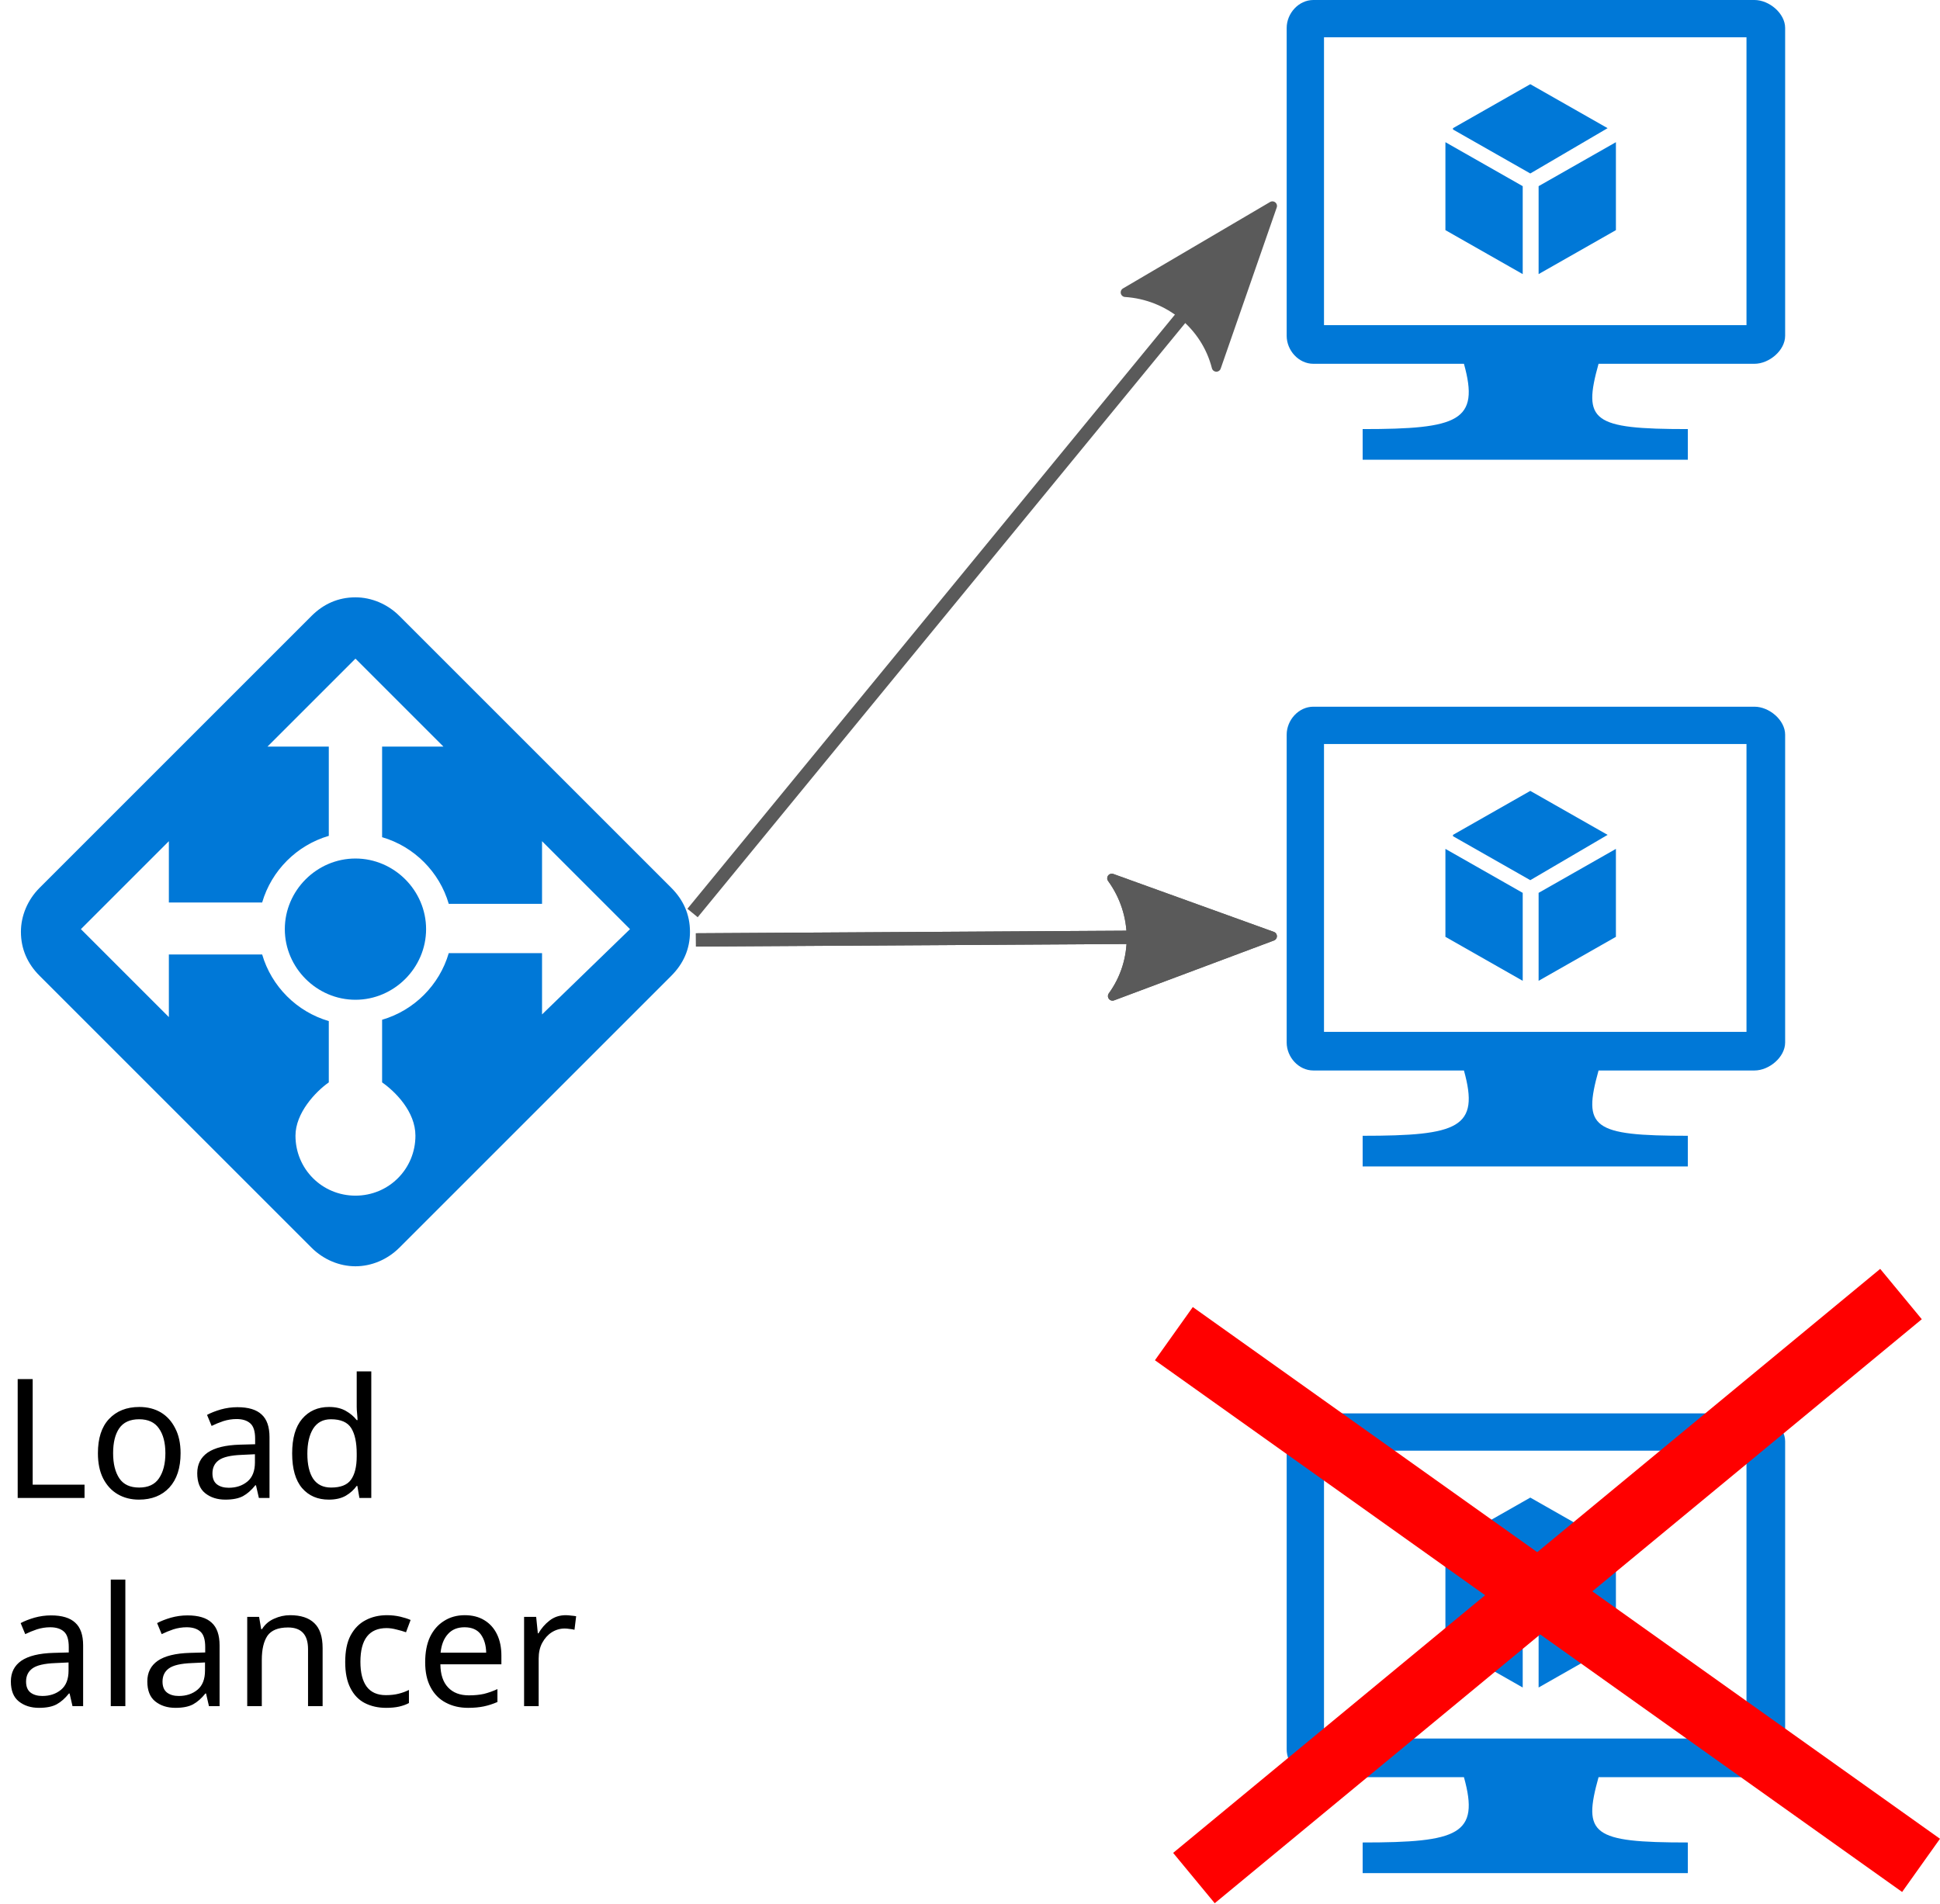
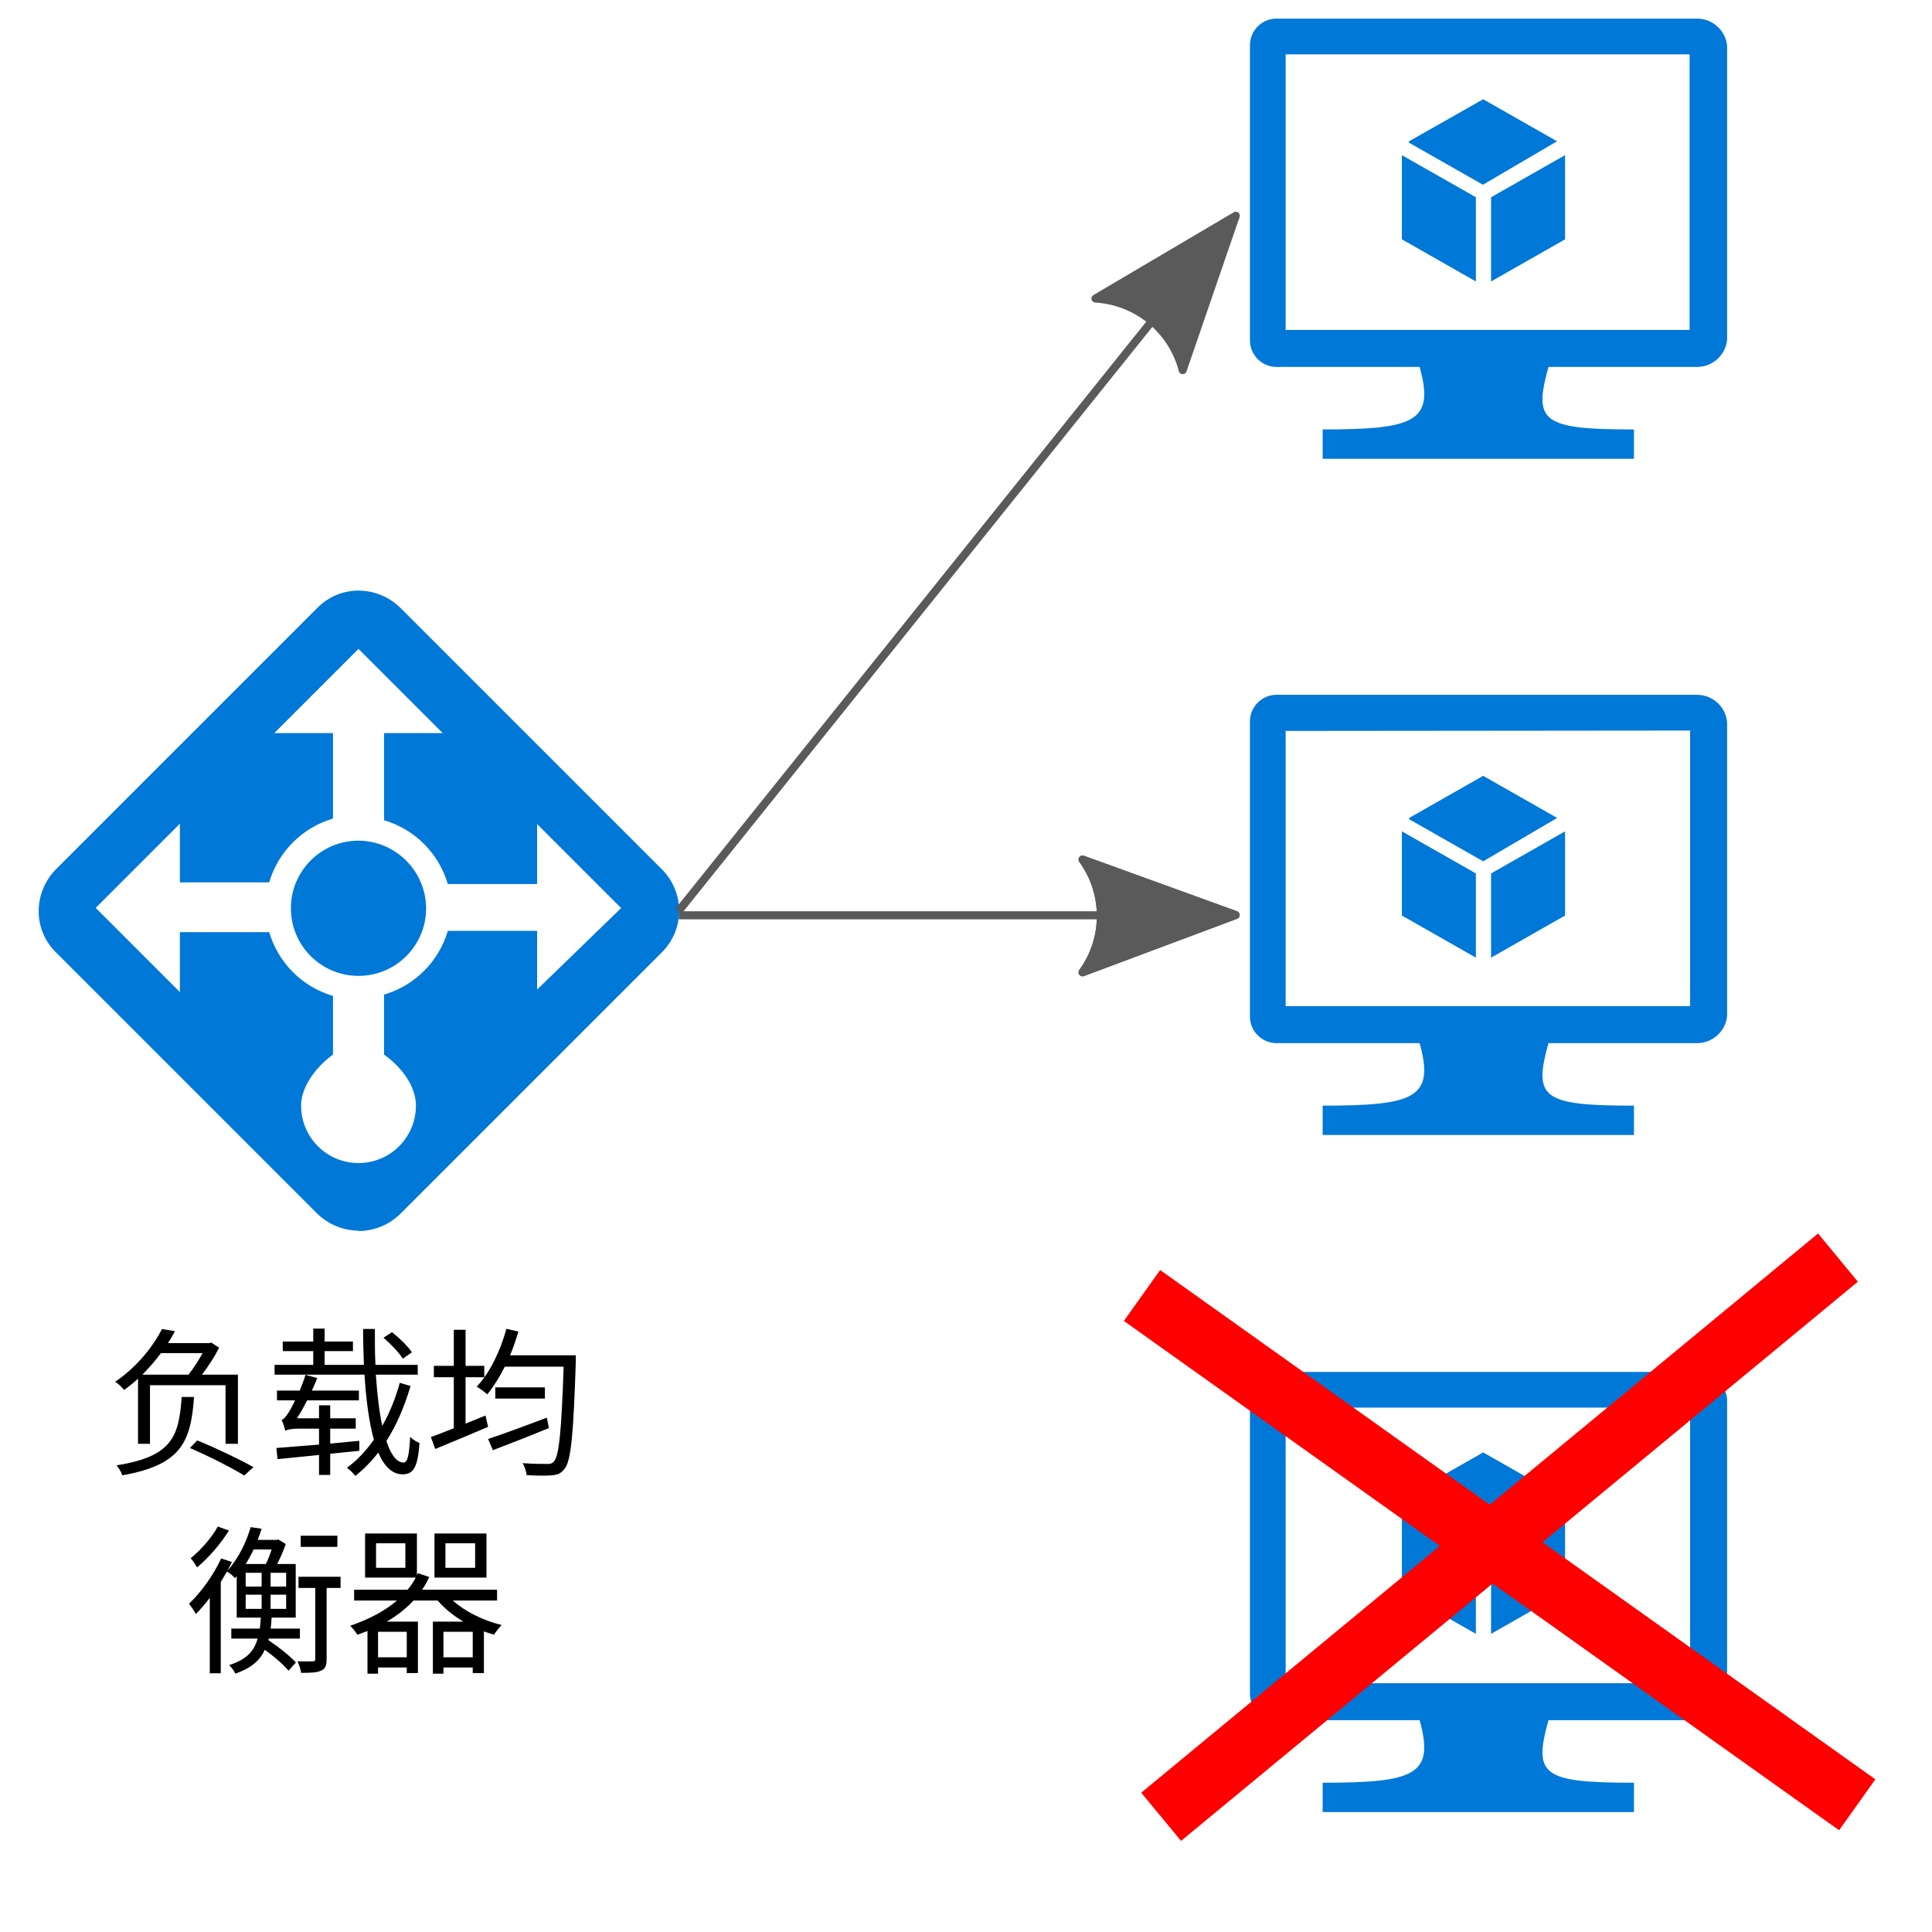
- <svg xmlns="http://www.w3.org/2000/svg" width="145.561" height="142.825" viewBox="0 0 145.561 142.825" id="svg2" version="1.1">
-   <defs id="defs4">
-     <marker orient="auto" refY="0" refX="0" id="marker5917" style="overflow:visible">
-       <path id="path5919" style="fill:#5a5a5a;fill-opacity:1;fill-rule:evenodd;stroke:#5a5a5a;stroke-width:0.625;stroke-linejoin:round;stroke-opacity:1" d="M 8.719,4.034 -2.207,0.016 8.719,-4.002 c -1.745,2.372 -1.735,5.617 -6e-7,8.035 z" transform="matrix(-1.1,0,0,-1.1,-1.1,0)" />
-     </marker>
-     <marker style="overflow:visible" id="marker5877" refX="0" refY="0" orient="auto">
-       <path transform="matrix(-1.1,0,0,-1.1,-1.1,0)" d="M 8.719,4.034 -2.207,0.016 8.719,-4.002 c -1.745,2.372 -1.735,5.617 -6e-7,8.035 z" style="fill:#5a5a5a;fill-opacity:1;fill-rule:evenodd;stroke:#5a5a5a;stroke-width:0.625;stroke-linejoin:round;stroke-opacity:1" id="path5879" />
-     </marker>
-     <marker orient="auto" refY="0" refX="0" id="Arrow2Lend" style="overflow:visible">
-       <path id="path4452" style="fill:#5d5d5d;fill-opacity:1;fill-rule:evenodd;stroke:#5d5d5d;stroke-width:0.625;stroke-linejoin:round;stroke-opacity:1" d="M 8.719,4.034 -2.207,0.016 8.719,-4.002 c -1.745,2.372 -1.735,5.617 -6e-7,8.035 z" transform="matrix(-1.1,0,0,-1.1,-1.1,0)" />
-     </marker>
+ <svg xmlns="http://www.w3.org/2000/svg" viewBox="0 0 151.43 151.43">
+   <defs>
+     <style>.cls-1{fill:#fff;}.cls-2{fill:#0078d7;}.cls-3,.cls-7{fill:none;}.cls-3{stroke:red;stroke-width:4.9px;}.cls-4{fill:#5d5d5d;stroke:#5d5d5d;}.cls-4,.cls-5,.cls-7{stroke-linejoin:round;stroke-width:0.63px;}.cls-5{fill:#5a5a5a;}.cls-5,.cls-7{stroke:#5a5a5a;}.cls-6{font-size:12.5px;font-family:MicrosoftYaHeiUI, Microsoft YaHei UI;}</style>
  </defs>
-   <g id="layer6">
-     <rect style="fill:#ffffff;fill-opacity:1;stroke:none;stroke-width:4.9;stroke-miterlimit:4;stroke-dasharray:none;stroke-opacity:1" id="rect12656" width="151.429" height="151.429" x="-1.429" y="-1.461" />
-   </g>
-   <g id="layer1" transform="translate(-86.43459,-820.9498)" />
-   <g id="layer3" transform="translate(-86.43459,-88.58764)" />
-   <g id="layer2" transform="translate(-86.43459,-88.58764)">
-     <g id="g6001" transform="translate(41.67614,5.040748)">
-       <g id="Layer_1" transform="translate(21.77059,11.84689)" />
-       <g id="Ibiza_Symbols" transform="translate(45.4,11.84689)">
-         <g id="g6">
-           <path id="path8" d="m 131,71.7 -33.1,0 c -1.1,0 -2,1 -2,2.1 l 0,23.1 c 0,1.1 0.9,2.1 2,2.1 l 11.3,0 c 1.2,4.3 -0.4,4.9 -7.6,4.9 l 0,2.3 9.1,0 6.7,0 8.6,0 0,-2.3 c -7.2,0 -7.9,-0.6 -6.7,-4.9 l 11.7,0 c 1.1,0 2.3,-1 2.3,-2.1 l 0,-23.1 c 0,-1.1 -1.2,-2.1 -2.3,-2.1 z m -0.6,2.8 0,21.6 -31.7,0 0,-21.6 31.7,0 0,0 z" style="fill:#0078d7" />
-           <g transform="translate(1176.51,-2762.63)" id="group975-1984_1_">
-             <g transform="translate(0.8685,-17.652)" id="shape976-1985_2_">
-               <path id="path16" d="m -1057.4,2861.6 -5.8,-3.3 -5.8,3.3 0,0.1 5.8,3.3 5.8,-3.4 0,0 z" style="fill:#0078d7" />
-             </g>
-             <g transform="translate(15.8925,0)" id="shape977-1987_1_">
-               <path id="path21" d="m -1077.6,2848.3 0,6.6 5.8,-3.3 0,-6.6 -5.8,3.3 z" style="fill:#0078d7" />
-             </g>
-             <g id="shape978-1989_1_">
-               <path id="path26" d="m -1062.9,2848.3 -5.8,-3.3 0,6.6 5.8,3.3 0,-6.6 z" style="fill:#0078d7" />
+   <g id="Shapes">
+     <g id="layer6">
+       <rect id="rect12656" class="cls-1" width="151.43" height="151.43" />
+     </g>
+     <g id="layer2">
+       <g id="g6001">
+         <g id="Ibiza_Symbols" data-name="Ibiza Symbols">
+           <g id="g6">
+             <path id="path8" class="cls-2" d="M131.64,0H98.54a2.09,2.09,0,0,0-2,2.1V25.2a2.09,2.09,0,0,0,2,2.1h11.3c1.2,4.3-.4,4.9-7.6,4.9v2.3h24.4V32.2c-7.2,0-7.9-.6-6.7-4.9h11.7a2.37,2.37,0,0,0,2.3-2.1V2.1A2.37,2.37,0,0,0,131.64,0ZM131,2.8V24.4H99.34V2.8Z" transform="translate(1.43 1.46)" />
+             <g id="group975-1984">
+               <g id="shape976-1985">
+                 <path id="path16" class="cls-2" d="M120.62,9.62l-5.8-3.3L109,9.62v.1l5.8,3.3,5.8-3.4h0Z" transform="translate(1.43 1.46)" />
+               </g>
+               <g id="shape977-1987">
+                 <path id="path21" class="cls-2" d="M115.44,14v6.6l5.8-3.3v-6.6Z" transform="translate(1.43 1.46)" />
+               </g>
+               <g id="shape978-1989">
+                 <path id="path26" class="cls-2" d="M114.25,14l-5.8-3.3v6.6l5.8,3.3Z" transform="translate(1.43 1.46)" />
+               </g>
            </g>
          </g>
        </g>
-       </g>
-       <g id="Layer_1-7" transform="translate(19.75029,64.37483)" />
-       <g id="Ibiza_Symbols-2" transform="translate(45.4,64.87991)">
-         <g id="g6-1">
-           <path id="path8-3" d="m 131,71.7 -33.1,0 c -1.1,0 -2,1 -2,2.1 l 0,23.1 c 0,1.1 0.9,2.1 2,2.1 l 11.3,0 c 1.2,4.3 -0.4,4.9 -7.6,4.9 l 0,2.3 9.1,0 6.7,0 8.6,0 0,-2.3 c -7.2,0 -7.9,-0.6 -6.7,-4.9 l 11.7,0 c 1.1,0 2.3,-1 2.3,-2.1 l 0,-23.1 c 0,-1.1 -1.2,-2.1 -2.3,-2.1 z m -0.6,2.8 0,21.6 -31.7,0 0,-21.6 31.7,0 0,0 z" style="fill:#0078d7" />
-           <g transform="translate(1176.51,-2762.63)" id="group975-1984_1_-7">
-             <g transform="translate(0.8685,-17.652)" id="shape976-1985_2_-9">
-               <path id="path16-6" d="m -1057.4,2861.6 -5.8,-3.3 -5.8,3.3 0,0.1 5.8,3.3 5.8,-3.4 0,0 z" style="fill:#0078d7" />
-             </g>
-             <g transform="translate(15.8925,0)" id="shape977-1987_1_-6">
-               <path id="path21-5" d="m -1077.6,2848.3 0,6.6 5.8,-3.3 0,-6.6 -5.8,3.3 z" style="fill:#0078d7" />
-             </g>
-             <g id="shape978-1989_1_-7">
-               <path id="path26-9" d="m -1062.9,2848.3 -5.8,-3.3 0,6.6 5.8,3.3 0,-6.6 z" style="fill:#0078d7" />
+         <g id="Ibiza_Symbols-2" data-name="Ibiza Symbols-2">
+           <g id="g6-1">
+             <path id="path8-3" class="cls-2" d="M131.64,53H98.54a2.09,2.09,0,0,0-2,2.1v23.1a2.09,2.09,0,0,0,2,2.1h11.3c1.2,4.3-.4,4.9-7.6,4.9v2.3h24.4v-2.3c-7.2,0-7.9-.6-6.7-4.9h11.7a2.37,2.37,0,0,0,2.3-2.1V55.13A2.37,2.37,0,0,0,131.64,53Zm-.6,2.8v21.6H99.34V55.83Z" transform="translate(1.43 1.46)" />
+             <g id="group975-1984_1_-7" data-name="group975-1984 1 -7">
+               <g id="shape976-1985_2_-9" data-name="shape976-1985 2 -9">
+                 <path id="path16-6" class="cls-2" d="M120.62,62.65l-5.8-3.3-5.8,3.3v.1l5.8,3.3,5.8-3.4h0Z" transform="translate(1.43 1.46)" />
+               </g>
+               <g id="shape977-1987_1_-6" data-name="shape977-1987 1 -6">
+                 <path id="path21-5" class="cls-2" d="M115.44,67v6.6l5.8-3.3V63.7Z" transform="translate(1.43 1.46)" />
+               </g>
+               <g id="shape978-1989_1_-7" data-name="shape978-1989 1 -7">
+                 <path id="path26-9" class="cls-2" d="M114.25,67l-5.8-3.3v6.6l5.8,3.3Z" transform="translate(1.43 1.46)" />
+               </g>
            </g>
          </g>
        </g>
-       </g>
-       <g id="Layer_1-9" transform="translate(19.75029,117.9129)" />
-       <g id="Ibiza_Symbols-6" transform="translate(45.4,117.9129)">
-         <g id="g6-5">
-           <path id="path8-8" d="m 131,71.7 -33.1,0 c -1.1,0 -2,1 -2,2.1 l 0,23.1 c 0,1.1 0.9,2.1 2,2.1 l 11.3,0 c 1.2,4.3 -0.4,4.9 -7.6,4.9 l 0,2.3 9.1,0 6.7,0 8.6,0 0,-2.3 c -7.2,0 -7.9,-0.6 -6.7,-4.9 l 11.7,0 c 1.1,0 2.3,-1 2.3,-2.1 l 0,-23.1 c 0,-1.1 -1.2,-2.1 -2.3,-2.1 z m -0.6,2.8 0,21.6 -31.7,0 0,-21.6 31.7,0 0,0 z" style="fill:#0078d7" />
-           <g transform="translate(1176.51,-2762.63)" id="group975-1984_1_-0">
-             <g transform="translate(0.8685,-17.652)" id="shape976-1985_2_-1">
-               <path id="path16-5" d="m -1057.4,2861.6 -5.8,-3.3 -5.8,3.3 0,0.1 5.8,3.3 5.8,-3.4 0,0 z" style="fill:#0078d7" />
-             </g>
-             <g transform="translate(15.8925,0)" id="shape977-1987_1_-66">
-               <path id="path21-0" d="m -1077.6,2848.3 0,6.6 5.8,-3.3 0,-6.6 -5.8,3.3 z" style="fill:#0078d7" />
-             </g>
-             <g id="shape978-1989_1_-0">
-               <path id="path26-1" d="m -1062.9,2848.3 -5.8,-3.3 0,6.6 5.8,3.3 0,-6.6 z" style="fill:#0078d7" />
+         <g id="Ibiza_Symbols-6" data-name="Ibiza Symbols-6">
+           <g id="g6-5">
+             <path id="path8-8" class="cls-2" d="M131.64,106.07H98.54a2.09,2.09,0,0,0-2,2.1v23.1a2.09,2.09,0,0,0,2,2.1h11.3c1.2,4.3-.4,4.9-7.6,4.9v2.3h24.4v-2.3c-7.2,0-7.9-.6-6.7-4.9h11.7a2.37,2.37,0,0,0,2.3-2.1v-23.1A2.37,2.37,0,0,0,131.64,106.07Zm-.6,2.8v21.6H99.34v-21.6Z" transform="translate(1.43 1.46)" />
+             <g id="group975-1984_1_-0" data-name="group975-1984 1 -0">
+               <g id="shape976-1985_2_-1" data-name="shape976-1985 2 -1">
+                 <path id="path16-5" class="cls-2" d="M120.62,115.68l-5.8-3.3-5.8,3.3v.1l5.8,3.3,5.8-3.4h0Z" transform="translate(1.43 1.46)" />
+               </g>
+               <g id="shape977-1987_1_-66" data-name="shape977-1987 1 -66">
+                 <path id="path21-0" class="cls-2" d="M115.44,120v6.6l5.8-3.3v-6.6Z" transform="translate(1.43 1.46)" />
+               </g>
+               <g id="shape978-1989_1_-0" data-name="shape978-1989 1 -0">
+                 <path id="path26-1" class="cls-2" d="M114.25,120l-5.8-3.3v6.6l5.8,3.3Z" transform="translate(1.43 1.46)" />
+               </g>
            </g>
          </g>
        </g>
-       </g>
-       <path id="path4421" d="m 132.835,183.629 56.063,39.901" style="fill:none;fill-rule:evenodd;stroke:#ff0000;stroke-width:4.9;stroke-linecap:butt;stroke-linejoin:miter;stroke-miterlimit:4;stroke-dasharray:none;stroke-opacity:1" />
-       <path style="fill:none;fill-rule:evenodd;stroke:#ff0000;stroke-width:4.9;stroke-linecap:butt;stroke-linejoin:miter;stroke-miterlimit:4;stroke-dasharray:none;stroke-opacity:1" d="m 134.341,224.483 53.052,-43.826" id="path4423" />
-       <path id="path4425" d="m 96.975,154.082 41.921,-0.253" style="fill:none;fill-rule:evenodd;stroke:#5d5d5d;stroke-width:1px;stroke-linecap:butt;stroke-linejoin:miter;stroke-opacity:1;marker-end:url(#Arrow2Lend)" />
-       <path style="fill:none;fill-rule:evenodd;stroke:#5a5a5a;stroke-width:1px;stroke-linecap:butt;stroke-linejoin:miter;stroke-opacity:1;marker-end:url(#marker5877)" d="m 96.975,154.082 41.921,-0.253" id="path5073" />
-       <path id="path5897" d="M 96.722,152.062 139.401,100.039" style="fill:none;fill-rule:evenodd;stroke:#5a5a5a;stroke-width:1px;stroke-linecap:butt;stroke-linejoin:miter;stroke-opacity:1;marker-end:url(#marker5917)" />
-       <g transform="translate(46.42857,-141.4272)" id="g4415">
-         <path class="st0" d="m 25,320 c -1.2,0 -2.4,-0.5 -3.3,-1.4 L 1.3,298.2 c -0.9,-0.9 -1.4,-2 -1.4,-3.3 0,-1.2 0.5,-2.4 1.4,-3.3 l 20.4,-20.4 c 0.9,-0.9 2,-1.4 3.3,-1.4 1.2,0 2.4,0.5 3.3,1.4 l 20.4,20.4 c 0.9,0.9 1.4,2 1.4,3.3 0,1.3 -0.5,2.4 -1.4,3.3 l -20.4,20.4 c -0.9,0.9 -2.1,1.4 -3.3,1.4" id="path5" style="fill:#0078d7;fill-opacity:1" />
-         <path class="st1" d="m 45.6,294.7 -6.6,-6.6 0,4.7 -7,0 c -0.7,-2.4 -2.6,-4.3 -5,-5 l 0,-6.8 4.6,0 -6.6,-6.6 -6.6,6.6 4.6,0 0,6.7 c -2.4,0.7 -4.3,2.6 -5,5 l -7,0 0,-4.6 -6.6,6.6 6.6,6.6 0,-4.7 7,0 c 0.7,2.4 2.6,4.3 5,5 l 0,4.6 c -1,0.7 -2.5,2.3 -2.5,4 0,2.5 2,4.5 4.5,4.5 2.5,0 4.5,-2 4.5,-4.5 0,-1.8 -1.5,-3.3 -2.5,-4 l 0,-4.7 c 2.4,-0.7 4.3,-2.6 5,-5 l 7,0 0,4.6 6.6,-6.4 z" id="path7" style="fill:#ffffff;fill-opacity:1" />
-         <path class="st0" d="m 25,289.4 c -2.9,0 -5.3,2.4 -5.3,5.3 0,2.9 2.4,5.3 5.3,5.3 2.9,0 5.3,-2.4 5.3,-5.3 0,-2.9 -2.4,-5.3 -5.3,-5.3 z" id="path9" style="fill:#0078d7;fill-opacity:1" />
-       </g>
-       <g id="paths" transform="translate(280,-102)">
-         <g id="Access_control" />
-         <g id="Azure_active_directory" />
-         <g id="API_Management" />
-         <g id="Azure_automation" />
-         <g id="Azure_SQL_database" />
-         <g id="Azure_subscription" />
-         <g id="Backup_service" />
-         <g id="Bitbucket_code_source" />
-         <g id="Azure_cache" />
-         <g id="Content_delivery_network__x28_CDN_x29_" />
-         <g id="Cloud_service" />
-         <g id="CodePlex" />
-         <g id="Dropbox_code_source" />
-         <g id="Express_route" />
-         <g id="Git_repository" />
-         <g id="GitHub_code" />
-         <g id="HD_Insight" />
-         <g id="Health_monitoring" />
-         <g id="Healthy" />
-         <g id="BizTalk_hybrid_connection" />
-         <g id="Hybrid_connection_manager_for_BizTalk_hybrid_connection" />
-         <g id="Hyper-V_recovery_manager" />
+         <path id="path4421" class="cls-3" d="M88.08,100.08,144.14,140" transform="translate(1.43 1.46)" />
+         <path id="path4423" class="cls-3" d="M89.58,140.94l53.05-43.83" transform="translate(1.43 1.46)" />
+         <path id="path4452" class="cls-4" d="M83.42,65.91l12,4.35-12,4.49A7.52,7.52,0,0,0,83.42,65.91Z" transform="translate(1.43 1.46)" />
+         <path id="path4425" class="cls-4" d="M94.14,70.28" transform="translate(1.43 1.46)" />
+         <path id="path5879" class="cls-5" d="M83.42,65.91l12,4.35-12,4.49A7.52,7.52,0,0,0,83.42,65.91Z" transform="translate(1.43 1.46)" />
+         <path id="path5073" class="cls-5" d="M94.14,70.28" transform="translate(1.43 1.46)" />
+         <path id="path5919" class="cls-5" d="M84.43,21.94l11-6.49L91.27,27.55A7.52,7.52,0,0,0,84.43,21.94Z" transform="translate(1.43 1.46)" />
+         <path id="path5897" class="cls-5" d="M94.64,16.49" transform="translate(1.43 1.46)" />
+         <g id="g4415">
+           <path id="path5" class="cls-2" d="M26.67,95a4.71,4.71,0,0,1-3.3-1.4L3,73.23a4.53,4.53,0,0,1-1.4-3.3A4.71,4.71,0,0,1,3,66.63l20.4-20.4a4.53,4.53,0,0,1,3.3-1.4,4.71,4.71,0,0,1,3.3,1.4l20.4,20.4a4.59,4.59,0,0,1,0,6.6L30,93.63a4.71,4.71,0,0,1-3.3,1.4" transform="translate(1.43 1.46)" />
+           <path id="path7" class="cls-1" d="M47.27,69.73l-6.6-6.6v4.7h-7a7.38,7.38,0,0,0-5-5V56h4.6l-6.6-6.6L20.07,56h4.6v6.7a7.38,7.38,0,0,0-5,5h-7v-4.6l-6.6,6.6,6.6,6.6v-4.7h7a7.38,7.38,0,0,0,5,5v4.6c-1,.7-2.5,2.3-2.5,4a4.5,4.5,0,0,0,9,0c0-1.8-1.5-3.3-2.5-4v-4.7a7.38,7.38,0,0,0,5-5h7v4.6l6.6-6.4Z" transform="translate(1.43 1.46)" />
+           <path id="path9" class="cls-2" d="M26.67,64.43a5.3,5.3,0,1,0,5.3,5.3A5.34,5.34,0,0,0,26.67,64.43Z" transform="translate(1.43 1.46)" />
+         </g>
      </g>
    </g>
-     <text xml:space="preserve" style="font-style:normal;font-weight:normal;font-size:12.5px;line-height:125%;font-family:sans-serif;text-align:center;letter-spacing:0px;word-spacing:0px;text-anchor:middle;fill:#000000;fill-opacity:1;stroke:none;stroke-width:1px;stroke-linecap:butt;stroke-linejoin:miter;stroke-opacity:1" x="112.326" y="201" id="text12473">
-       <tspan id="tspan12475" x="112.326" y="201">Load</tspan>
-       <tspan x="112.326" y="216.625" id="tspan12477">Balancer</tspan>
+   </g>
+   <g id="txt">
+     <text class="cls-6" transform="translate(8.35 114.65)">负载均<tspan x="6.25" y="15.5">衡器</tspan>
    </text>
+     <line class="cls-7" x1="96.9" y1="16.92" x2="53.2" y2="71.39" />
+     <line class="cls-7" x1="95.57" y1="71.74" x2="53.2" y2="71.74" />
  </g>
</svg>
